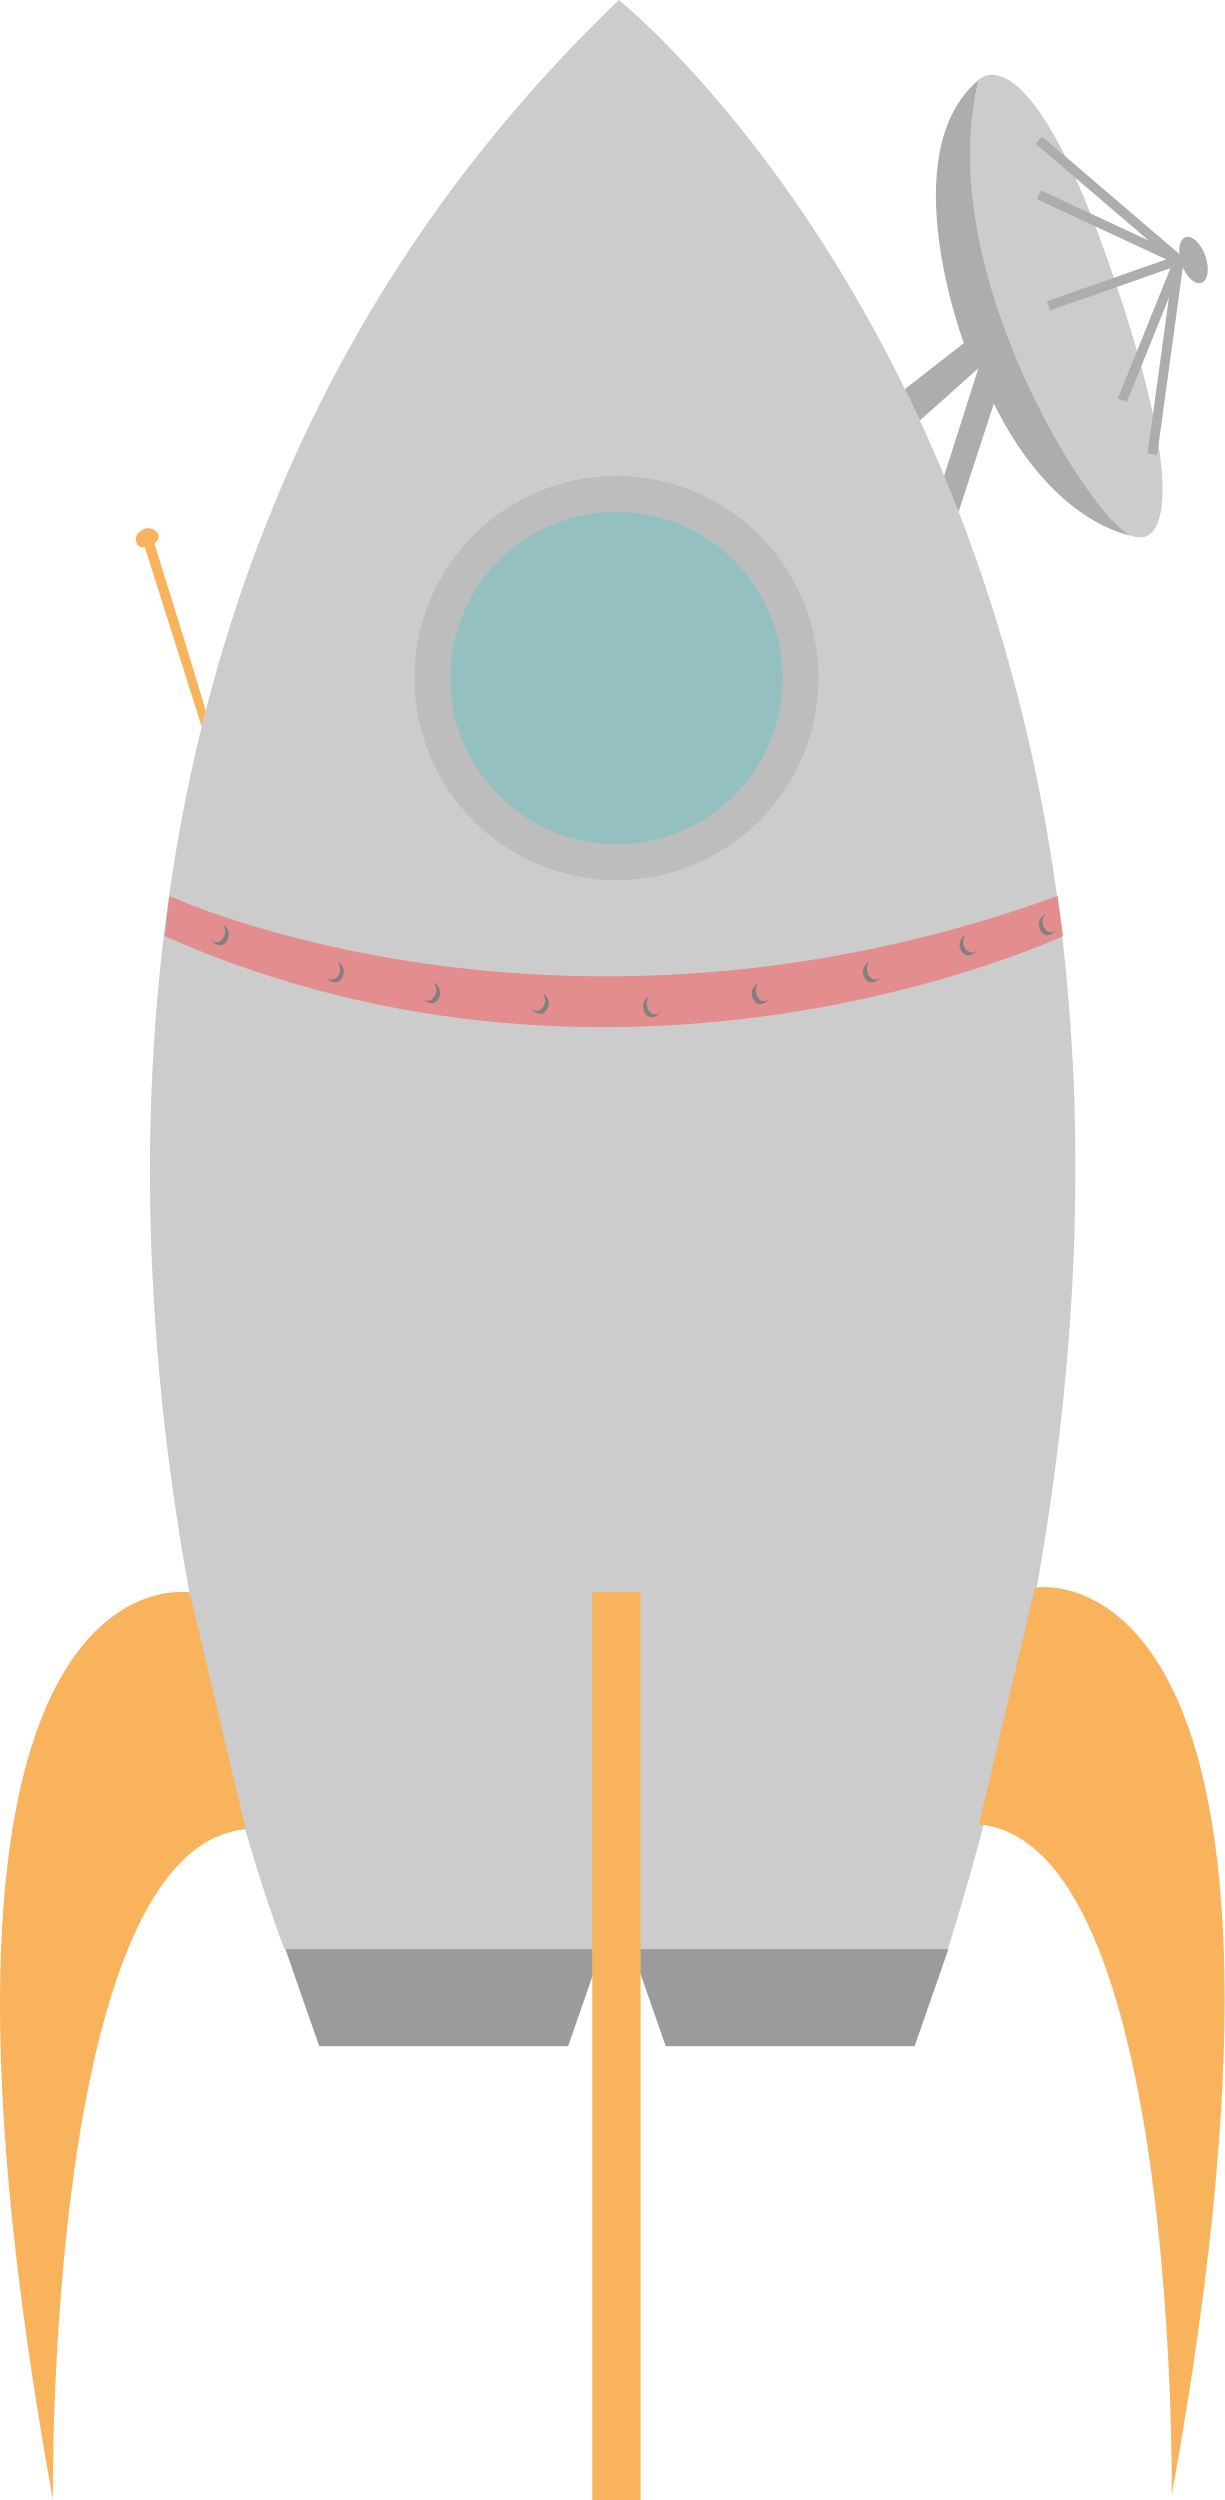
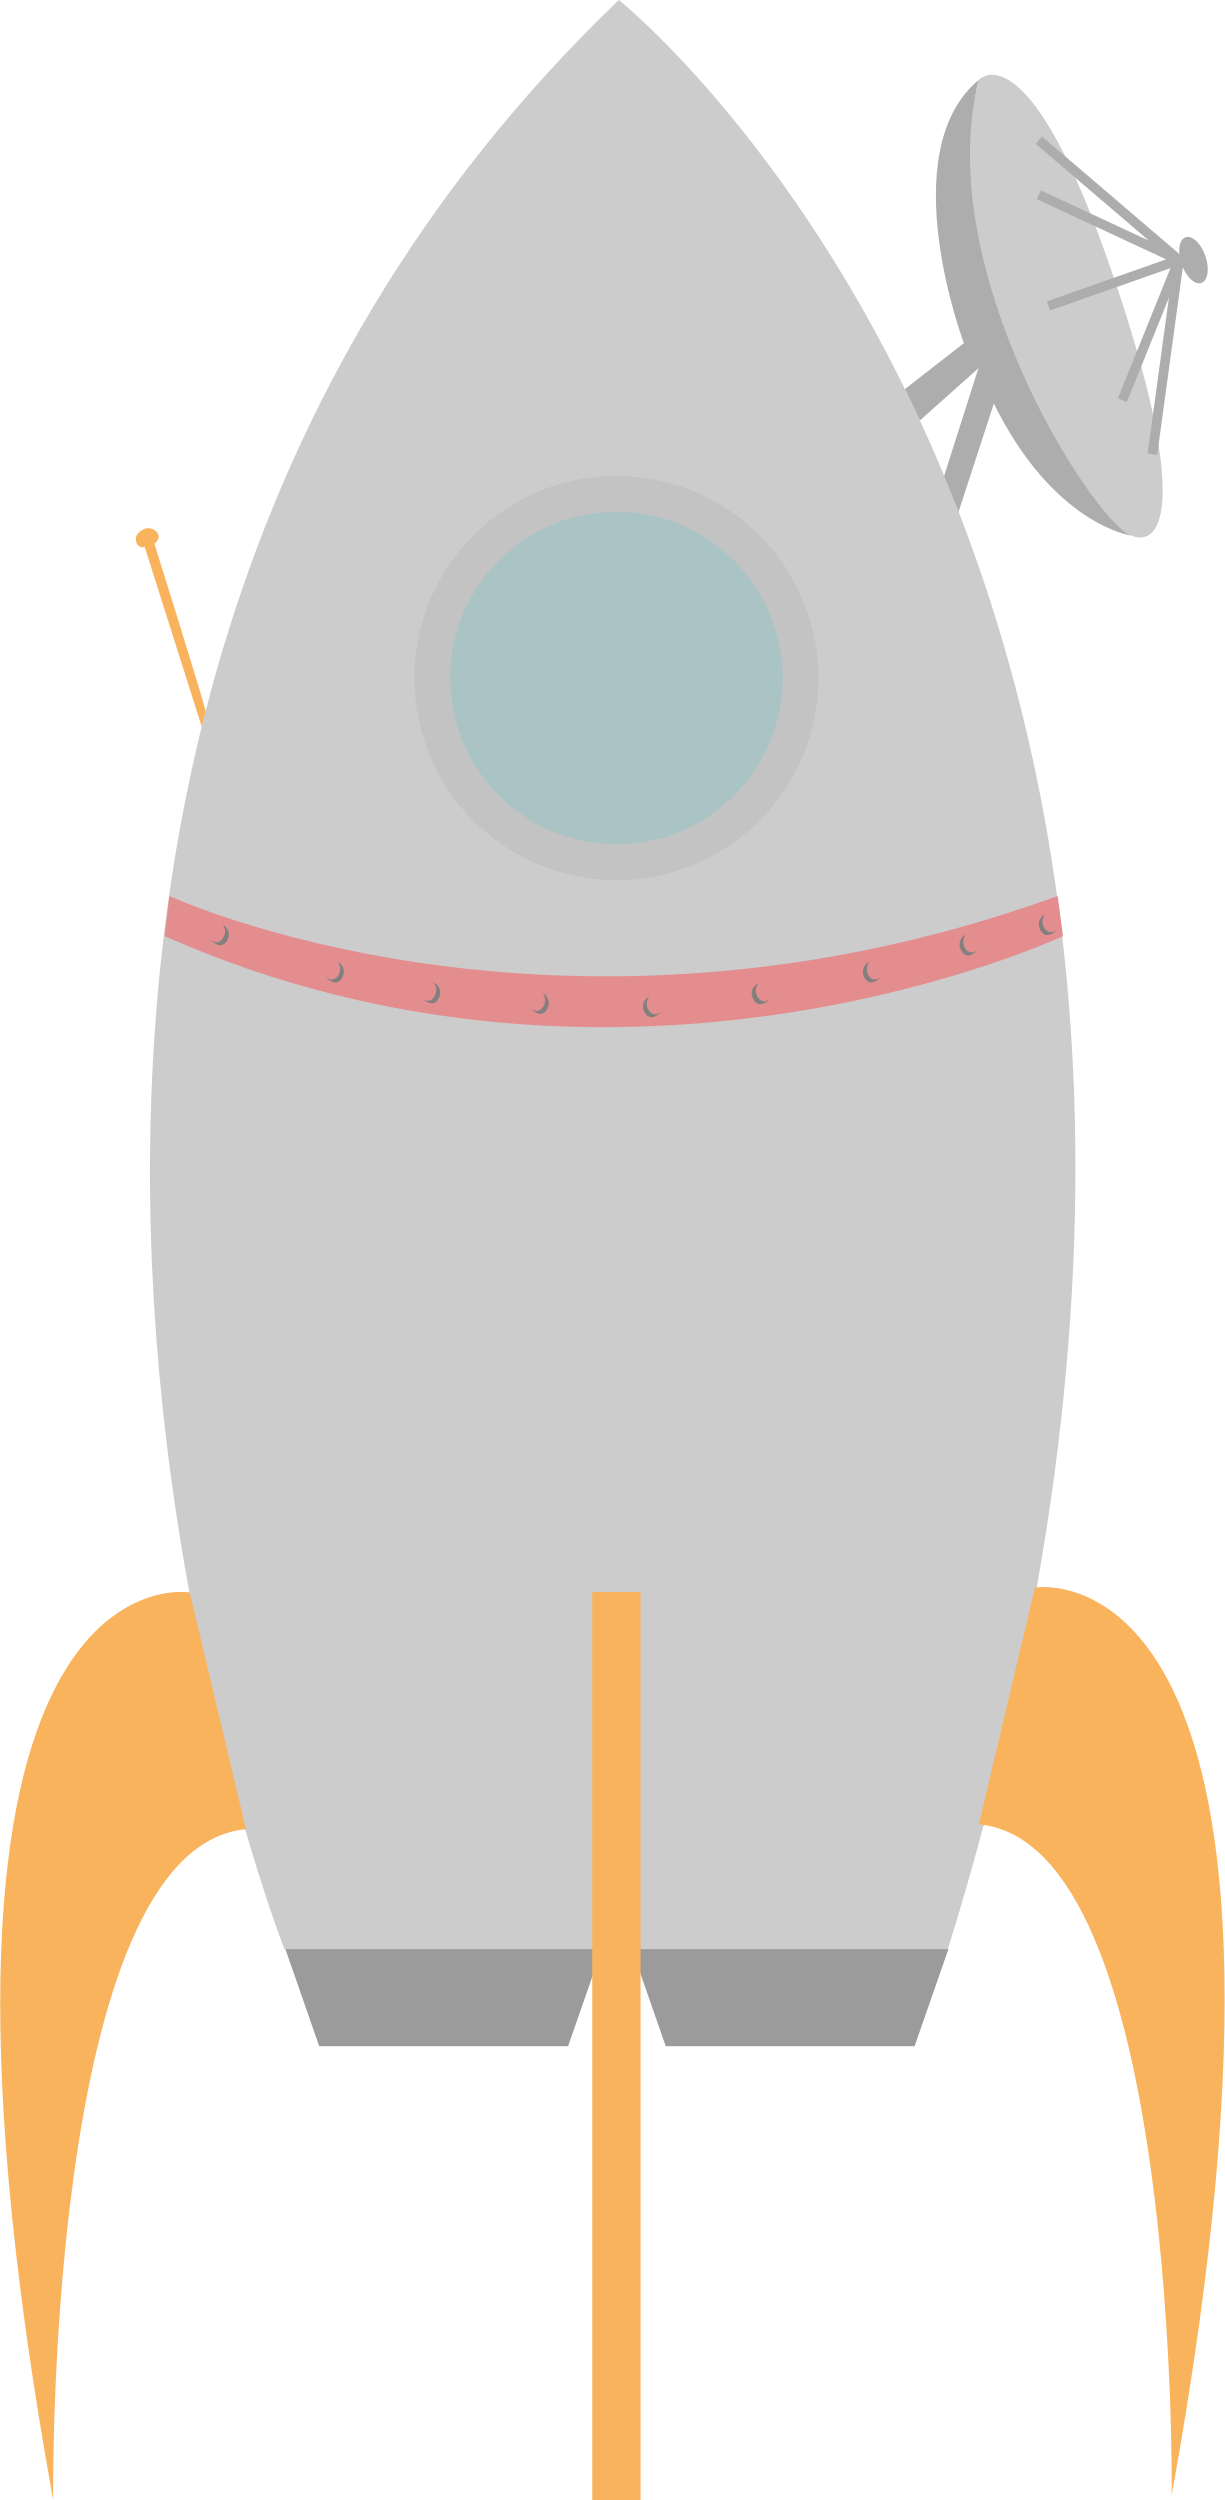
- <svg xmlns="http://www.w3.org/2000/svg" id="Calque_1" data-name="Calque 1" viewBox="0 0 253.4 517.3">
+ <svg xmlns="http://www.w3.org/2000/svg" viewBox="0 0 253.4 517.3">
  <defs>
-     <style>.cls-1{fill:#9b9b9b;}.cls-2{fill:#cdcccc;}.cls-3{fill:#f9b35d;}.cls-4{fill:#e38d8e;}.cls-5{fill:#827f7f;}.cls-6,.cls-8{fill:#adadad;}.cls-6,.cls-7{opacity:0.5;}.cls-7{fill:#6dc4c6;}.cls-9{fill:none;stroke:#adadad;stroke-linejoin:round;stroke-width:2px;}</style>
+     <style>.cls-1{fill:#9b9b9b;}.cls-2{fill:#cdcccc;}.cls-3{fill:#f9b35d;}.cls-4{fill:#e38d8e;}.cls-5{fill:#827f7f;}.cls-6,.cls-8{fill:#adadad;}.cls-6,.cls-7{opacity:0.3;}.cls-7{fill:#6dc4c6;}.cls-9{fill:none;stroke:#adadad;stroke-linejoin:round;stroke-width:2px;}</style>
  </defs>
-   <polygon class="cls-1" points="59.05 403.3 66.05 423.4 117.55 423.4 124.55 403.3 59.05 403.3" />
-   <path class="cls-2" d="M58.9,403.3S-37.3,158.6,128.1,0c0,0,154.8,123.3,68.1,403.3Z" transform="translate(-0.05)" />
-   <polygon class="cls-1" points="130.75 403.3 137.75 423.4 189.25 423.4 196.25 403.3 130.75 403.3" />
-   <path class="cls-3" d="M39.3,329.5S-25,318.6,11,517.3c0,0-1.6-135,39.9-138.8" transform="translate(-0.05)" />
-   <path class="cls-3" d="M214.2,328.5s64.3-10.9,28.3,187.8c0,0,1.6-135-39.9-138.8" transform="translate(-0.05)" />
-   <rect class="cls-3" x="122.55" y="329.4" width="10" height="187.9" />
-   <path class="cls-4" d="M35.1,185.4s80.7,37.4,183.8,0l1.1,8.3s-90.2,42.4-185.9,0Z" transform="translate(-0.05)" />
-   <path class="cls-5" d="M46.1,191.3a2.31,2.31,0,0,1,1.1,3c-.1.1-.1.3-.2.4-1.4,2.2-3.5-.4-3.5-.4s1.5,1.6,2.6-.1A2.26,2.26,0,0,0,46.1,191.3Z" transform="translate(-0.05)" />
-   <path class="cls-5" d="M179.9,199a2.31,2.31,0,0,0-1.1,3c.1.1.1.3.2.4,1.4,2.2,3.5-.4,3.5-.4s-1.5,1.6-2.7-.1A2.75,2.75,0,0,1,179.9,199Z" transform="translate(-0.05)" />
-   <path class="cls-5" d="M156.9,203.5a2.28,2.28,0,0,0-1.1,3c.1.1.1.3.2.4,1.4,2.2,3.5-.4,3.5-.4s-1.5,1.6-2.6-.1A2.56,2.56,0,0,1,156.9,203.5Z" transform="translate(-0.05)" />
-   <path class="cls-5" d="M112.3,205.5a2.31,2.31,0,0,1,1.1,3c-.1.1-.1.2-.2.4-1.4,2.2-3.5-.4-3.5-.4s1.5,1.6,2.7-.1A2.4,2.4,0,0,0,112.3,205.5Z" transform="translate(-0.05)" />
-   <path class="cls-5" d="M89.7,203.3a2.3,2.3,0,0,1,1.3,2.9c-.1.1-.1.3-.2.4-1.2,2.3-3.5-.1-3.5-.1s1.6,1.5,2.6-.3A2.27,2.27,0,0,0,89.7,203.3Z" transform="translate(-0.05)" />
-   <path class="cls-5" d="M69.9,199a2.31,2.31,0,0,1,1.1,3c-.1.1-.1.2-.2.4-1.4,2.2-3.5-.4-3.5-.4s1.5,1.6,2.7-.1A2.4,2.4,0,0,0,69.9,199Z" transform="translate(-0.05)" />
-   <path class="cls-5" d="M134.4,206.2a2.28,2.28,0,0,0-1.1,3c.1.1.1.3.2.4,1.4,2.2,3.5-.4,3.5-.4s-1.5,1.6-2.7-.1A2.4,2.4,0,0,1,134.4,206.2Z" transform="translate(-0.05)" />
-   <path class="cls-5" d="M199.9,193.4a2.28,2.28,0,0,0-1.1,3c.1.1.1.3.2.4,1.4,2.2,3.5-.4,3.5-.4s-1.5,1.6-2.7-.1A2.41,2.41,0,0,1,199.9,193.4Z" transform="translate(-0.05)" />
-   <path class="cls-5" d="M216.3,189.2a2.31,2.31,0,0,0-1.1,3c.1.1.1.2.2.4,1.4,2.2,3.5-.4,3.5-.4s-1.5,1.6-2.7-.1A2.4,2.4,0,0,1,216.3,189.2Z" transform="translate(-0.05)" />
-   <circle class="cls-6" cx="127.55" cy="140.3" r="41.8" />
-   <circle class="cls-7" cx="127.55" cy="140.3" r="34.4" />
-   <path class="cls-3" d="M42.6,147.2c.1-.5-10.6-34.7-10.6-34.7s1.7-1.2.4-2.5a2.32,2.32,0,0,0-2.8-.4s-2,.9-1.3,2.7a1.35,1.35,0,0,0,1.7.9l11.8,37.2" transform="translate(-0.05)" />
-   <path class="cls-8" d="M187.3,80.5,199.5,71s-14.9-39.5,3.1-54.5c0,0-11.8,39.5,31.4,94.3,0,0-16-2.3-28.3-27.3l-7.3,22.4-3-7.4,7.1-22.3L190.4,87Z" transform="translate(-0.05)" />
-   <path class="cls-2" d="M202.6,16.5s9.7-10.5,26.2,36S242,114,234,110.8,192.6,55.5,202.6,16.5Z" transform="translate(-0.05)" />
-   <polyline class="cls-9" points="214.95 29 243.95 53.8 214.95 40.3" />
-   <polyline class="cls-9" points="216.95 63.3 243.95 53.8 232.25 82.8" />
-   <line class="cls-9" x1="243.95" y1="53.8" x2="238.45" y2="94" />
-   <ellipse class="cls-8" cx="247.01" cy="53.79" rx="2.6" ry="5" transform="translate(-3.98 84.42) rotate(-19.24)" />
+   <g id="Calque_2" data-name="Calque 2">
+     <g id="Calque_1-2" data-name="Calque 1">
+       <polygon class="cls-1" points="59.05 403.3 66.05 423.4 117.55 423.4 124.55 403.3 59.05 403.3" />
+       <path class="cls-2" d="M58.85,403.3S-37.35,158.6,128.05,0c0,0,154.8,123.3,68.1,403.3Z" />
+       <polygon class="cls-1" points="130.75 403.3 137.75 423.4 189.25 423.4 196.25 403.3 130.75 403.3" />
+       <path class="cls-3" d="M39.25,329.5S-25,318.6,11,517.3c0,0-1.6-135,39.9-138.8" />
+       <path class="cls-3" d="M214.15,328.5s64.3-10.9,28.3,187.8c0,0,1.6-135-39.9-138.8" />
+       <rect class="cls-3" x="122.55" y="329.4" width="10" height="187.9" />
+       <path class="cls-4" d="M35.05,185.4s80.7,37.4,183.8,0l1.1,8.3s-90.2,42.4-185.9,0Z" />
+       <path class="cls-5" d="M46.05,191.3a2.31,2.31,0,0,1,1.1,3c-.1.1-.1.3-.2.4-1.4,2.2-3.5-.4-3.5-.4s1.5,1.6,2.6-.1A2.26,2.26,0,0,0,46.05,191.3Z" />
+       <path class="cls-5" d="M179.85,199a2.31,2.31,0,0,0-1.1,3c.1.1.1.3.2.4,1.4,2.2,3.5-.4,3.5-.4s-1.5,1.6-2.7-.1A2.75,2.75,0,0,1,179.85,199Z" />
+       <path class="cls-5" d="M156.85,203.5a2.28,2.28,0,0,0-1.1,3c.1.1.1.3.2.4,1.4,2.2,3.5-.4,3.5-.4s-1.5,1.6-2.6-.1A2.56,2.56,0,0,1,156.85,203.5Z" />
+       <path class="cls-5" d="M112.25,205.5a2.31,2.31,0,0,1,1.1,3c-.1.1-.1.2-.2.4-1.4,2.2-3.5-.4-3.5-.4s1.5,1.6,2.7-.1A2.4,2.4,0,0,0,112.25,205.5Z" />
+       <path class="cls-5" d="M89.65,203.3a2.3,2.3,0,0,1,1.3,2.9c-.1.1-.1.3-.2.4-1.2,2.3-3.5-.1-3.5-.1s1.6,1.5,2.6-.3A2.27,2.27,0,0,0,89.65,203.3Z" />
+       <path class="cls-5" d="M69.85,199a2.31,2.31,0,0,1,1.1,3c-.1.1-.1.2-.2.4-1.4,2.2-3.5-.4-3.5-.4s1.5,1.6,2.7-.1A2.4,2.4,0,0,0,69.85,199Z" />
+       <path class="cls-5" d="M134.35,206.2a2.28,2.28,0,0,0-1.1,3c.1.1.1.3.2.4,1.4,2.2,3.5-.4,3.5-.4s-1.5,1.6-2.7-.1A2.4,2.4,0,0,1,134.35,206.2Z" />
+       <path class="cls-5" d="M199.85,193.4a2.28,2.28,0,0,0-1.1,3c.1.1.1.3.2.4,1.4,2.2,3.5-.4,3.5-.4s-1.5,1.6-2.7-.1A2.41,2.41,0,0,1,199.85,193.4Z" />
+       <path class="cls-5" d="M216.25,189.2a2.31,2.31,0,0,0-1.1,3c.1.1.1.2.2.4,1.4,2.2,3.5-.4,3.5-.4s-1.5,1.6-2.7-.1A2.4,2.4,0,0,1,216.25,189.2Z" />
+       <circle class="cls-6" cx="127.55" cy="140.3" r="41.8" />
+       <circle class="cls-7" cx="127.55" cy="140.3" r="34.4" />
+       <path class="cls-3" d="M42.55,147.2c.1-.5-10.6-34.7-10.6-34.7s1.7-1.2.4-2.5a2.32,2.32,0,0,0-2.8-.4s-2,.9-1.3,2.7a1.35,1.35,0,0,0,1.7.9l11.8,37.2" />
+       <path class="cls-8" d="M187.25,80.5l12.2-9.5s-14.9-39.5,3.1-54.5c0,0-11.8,39.5,31.4,94.3,0,0-16-2.3-28.3-27.3l-7.3,22.4-3-7.4,7.1-22.3L190.35,87Z" />
+       <path class="cls-2" d="M202.55,16.5s9.7-10.5,26.2,36S242,114,234,110.8,192.55,55.5,202.55,16.5Z" />
+       <polyline class="cls-9" points="214.95 29 243.95 53.8 214.95 40.3" />
+       <polyline class="cls-9" points="216.95 63.3 243.95 53.8 232.25 82.8" />
+       <line class="cls-9" x1="243.95" y1="53.8" x2="238.45" y2="94" />
+       <ellipse class="cls-8" cx="246.95" cy="53.8" rx="2.6" ry="5" transform="translate(-3.93 84.4) rotate(-19.24)" />
+     </g>
+   </g>
</svg>
